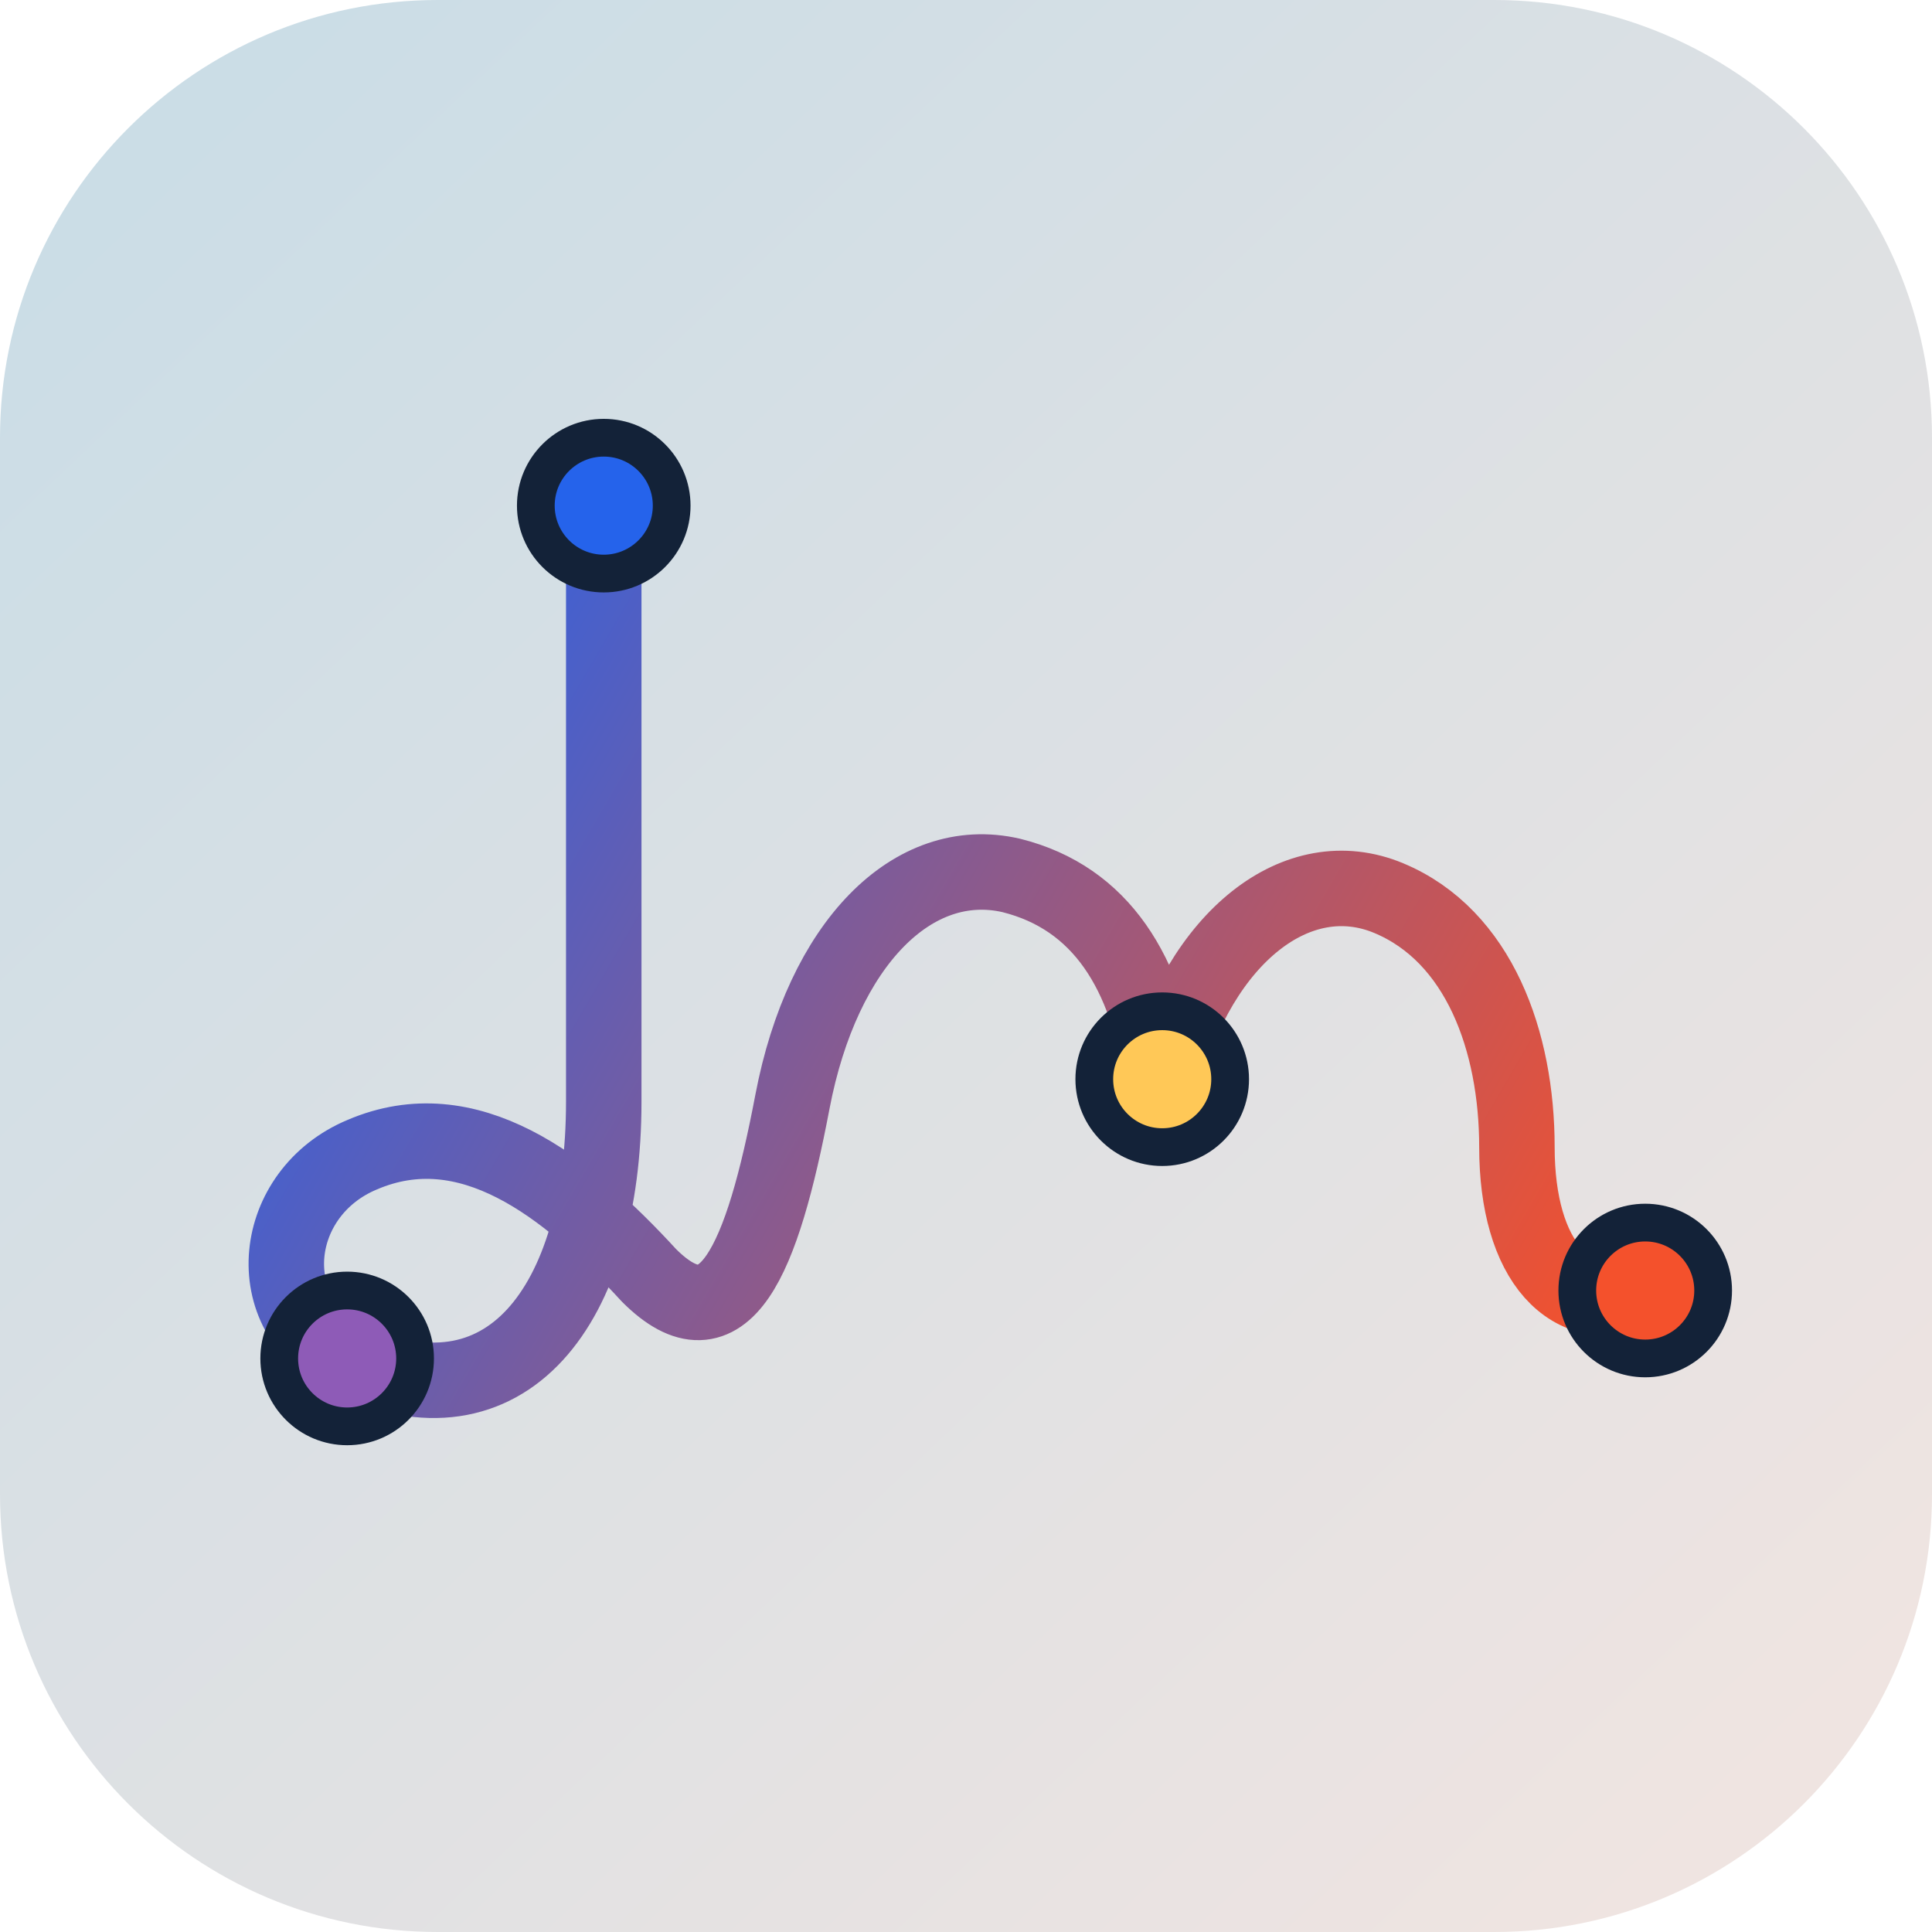
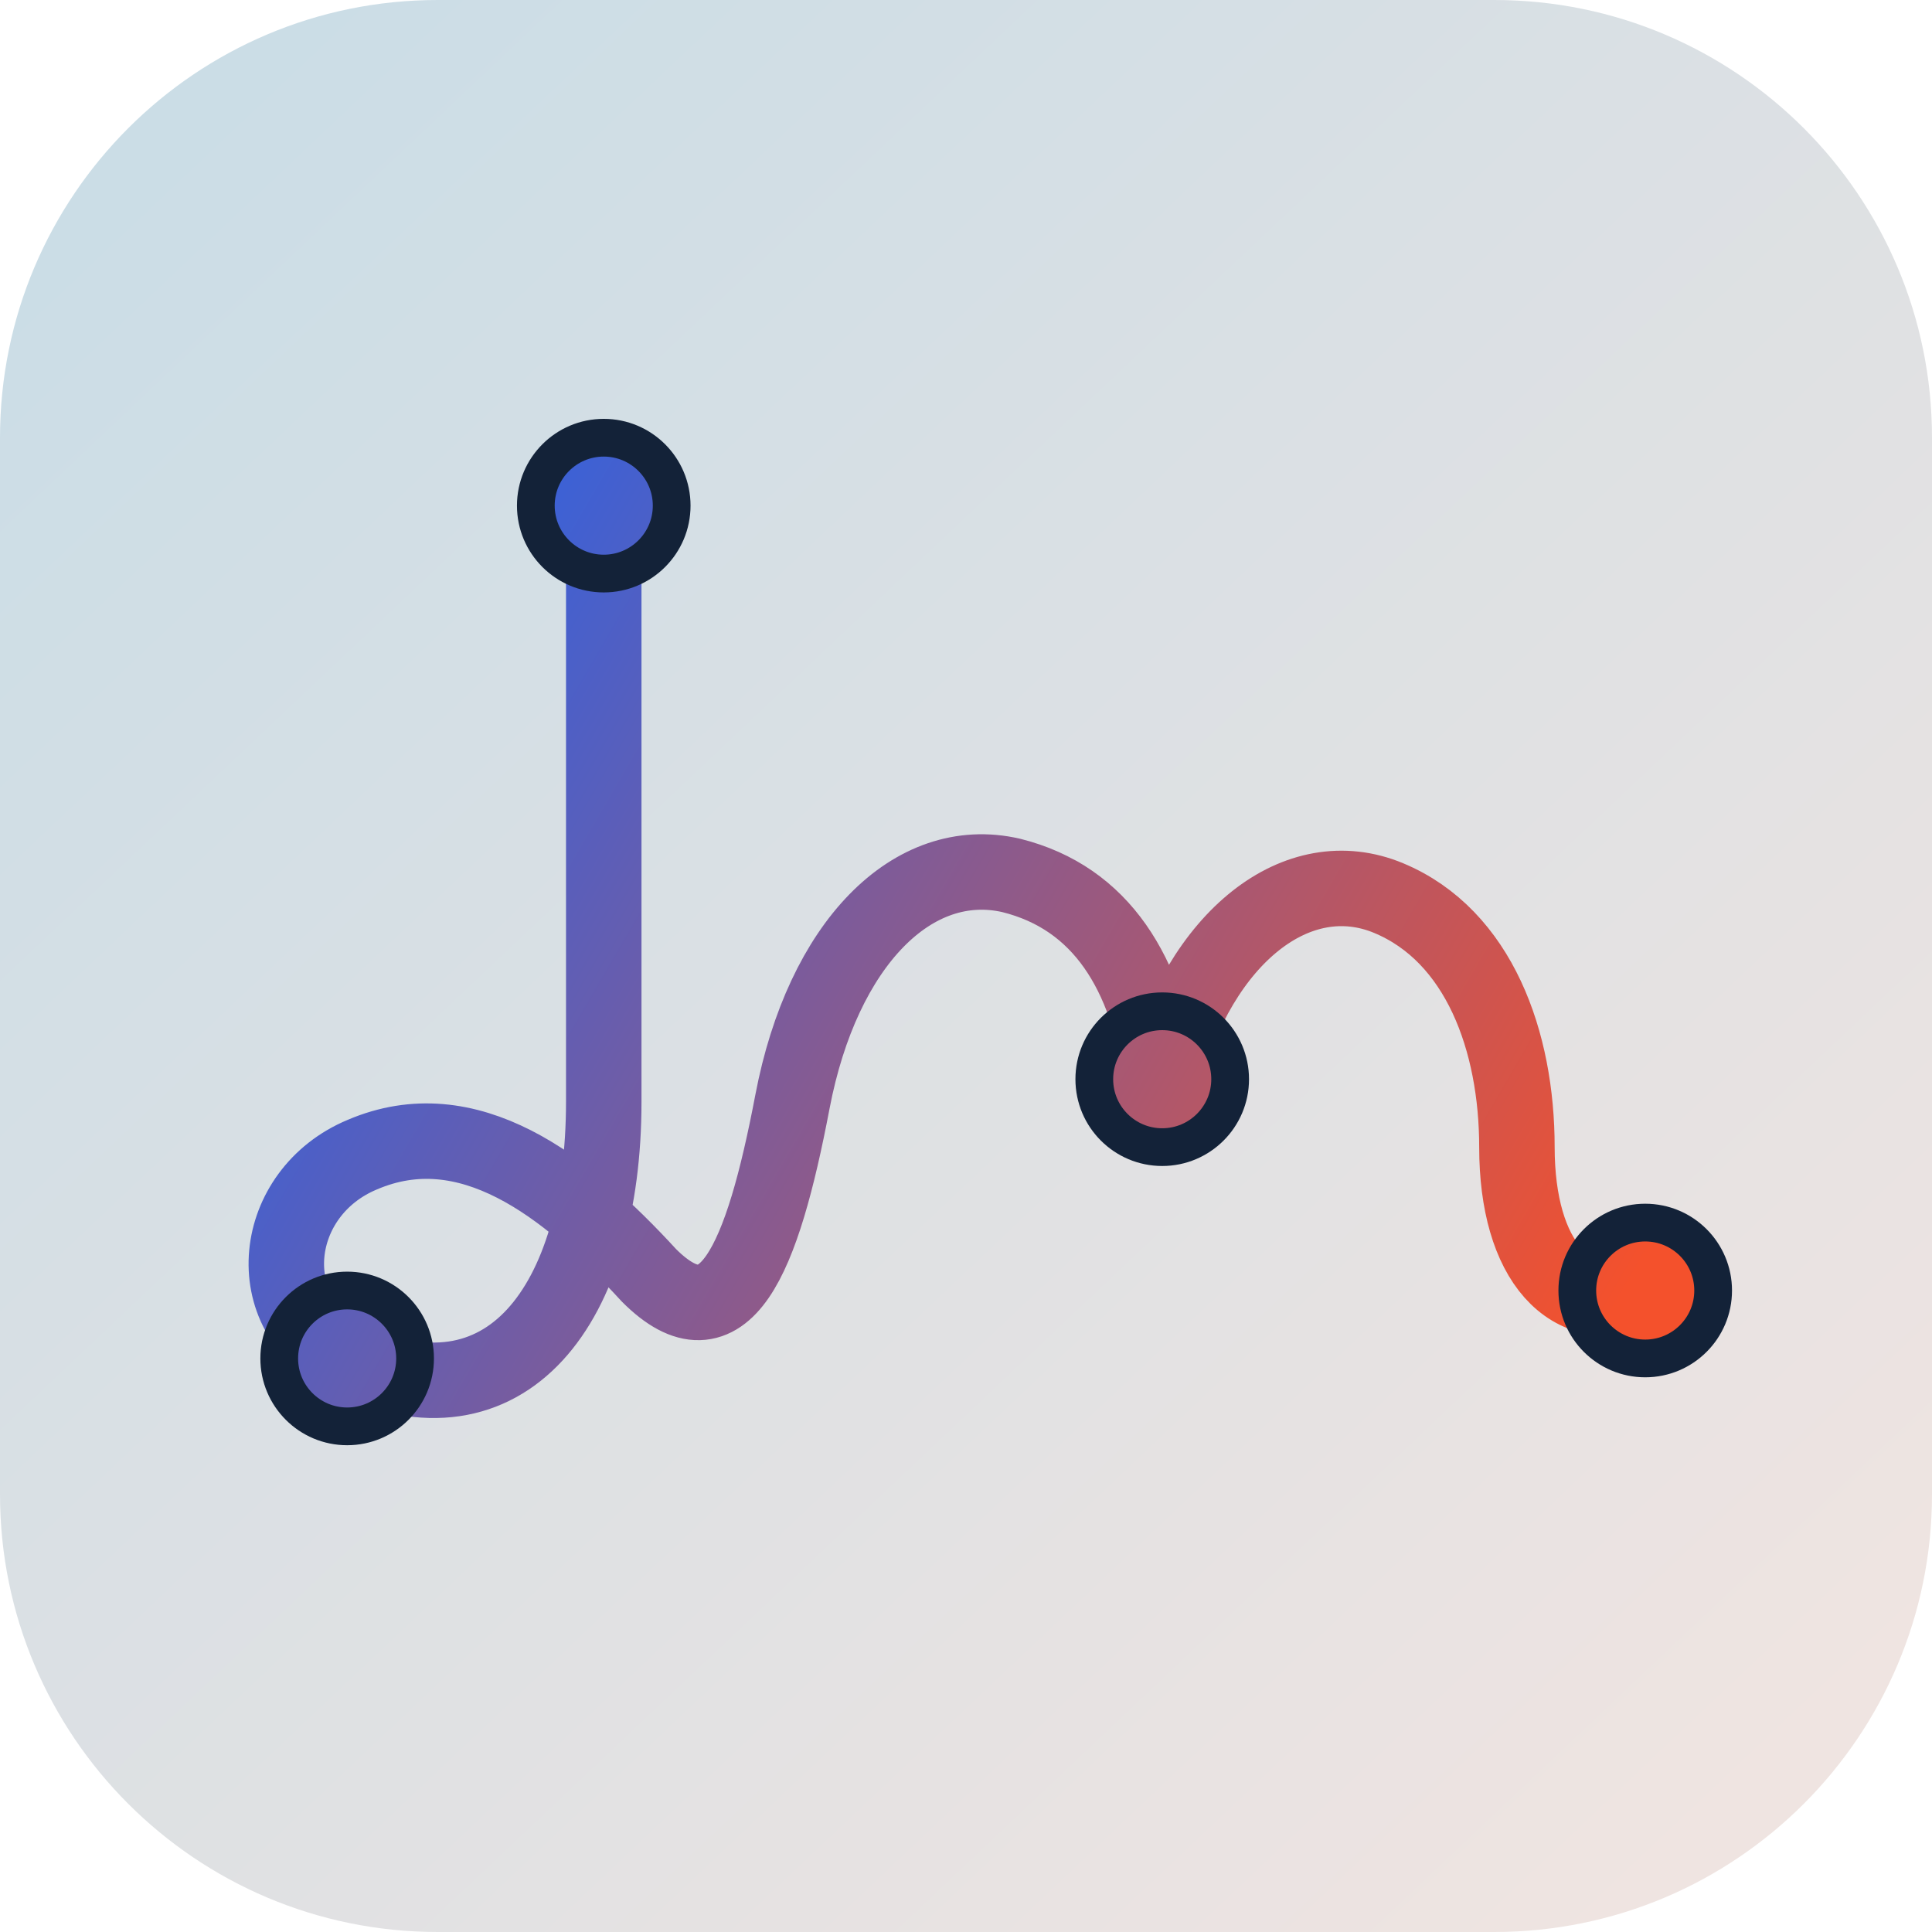
<svg xmlns="http://www.w3.org/2000/svg" viewBox="0 0 256 256" role="img" aria-labelledby="title desc">
  <defs>
    <linearGradient id="surface" x1="24" y1="18" x2="232" y2="238" gradientUnits="userSpaceOnUse">
      <stop stop-color="#cbdde6" />
      <stop offset="1" stop-color="#efe4e1" />
    </linearGradient>
    <linearGradient id="flow" x1="44" y1="70" x2="216" y2="170" gradientUnits="userSpaceOnUse">
      <stop stop-color="#2563eb" />
      <stop offset="1" stop-color="#f4512c" />
    </linearGradient>
  </defs>
  <rect width="256" height="256" rx="58" fill="url(#surface)" />
  <path d="M80 67 V146 C80 173 67 190 46 180 C34 174 36 158 48 153 C62 147 75 157 86 169 C96 179 101 167 105 146 C109 125 121 113 134 116 C146 119 152 129 154 143 C159 124 172 114 184 119 C196 124 201 138 201 152 C201 167 208 175 218 171" fill="none" stroke="url(#flow)" stroke-width="10" stroke-linecap="round" stroke-linejoin="round" />
  <g stroke="#132238" stroke-width="5">
-     <circle cx="80" cy="67" r="9" fill="#2563eb" />
-     <circle cx="46" cy="180" r="9" fill="#8e5bb7" />
-     <circle cx="154" cy="143" r="9" fill="#ffc857" />
-     <circle cx="218" cy="171" r="9" fill="#f4512c" />
+     <circle cx="80" cy="67" r="9" fill="url(#flow)" />
+     <circle cx="46" cy="180" r="9" fill="url(#flow)" />
+     <circle cx="154" cy="143" r="9" fill="url(#flow)" />
+     <circle cx="218" cy="171" r="9" fill="url(#flow)" />
  </g>
</svg>
